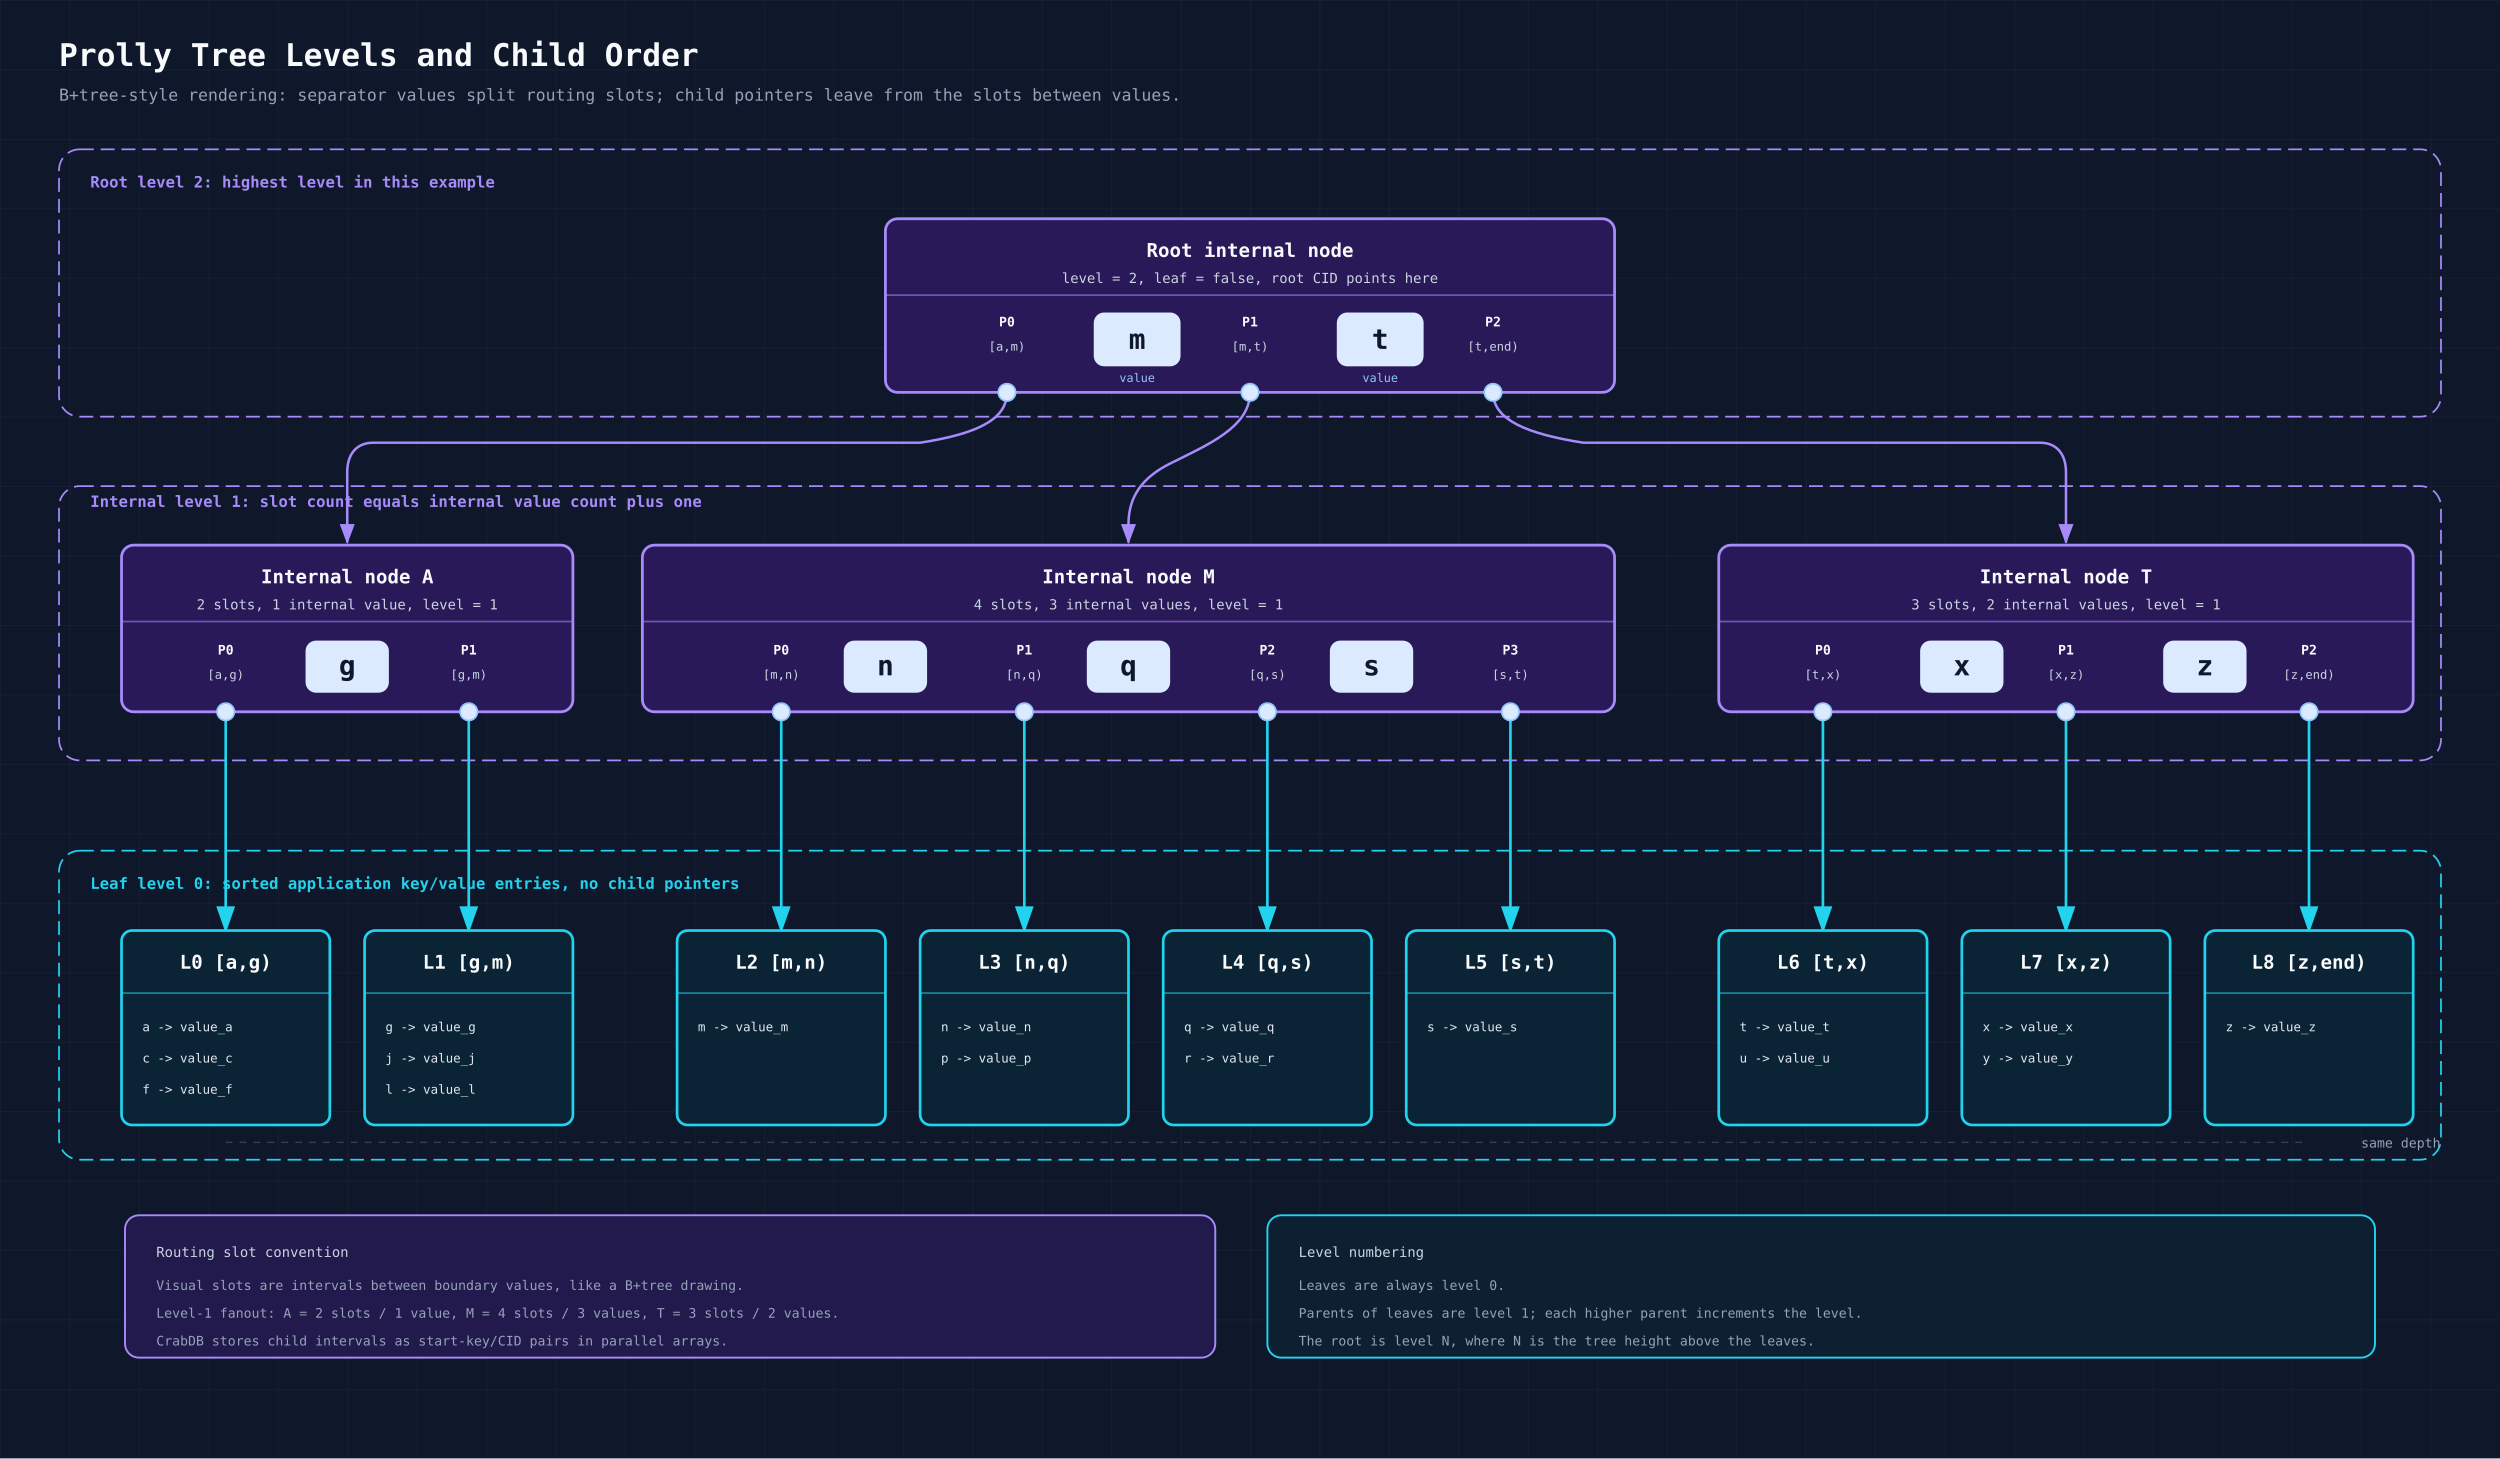
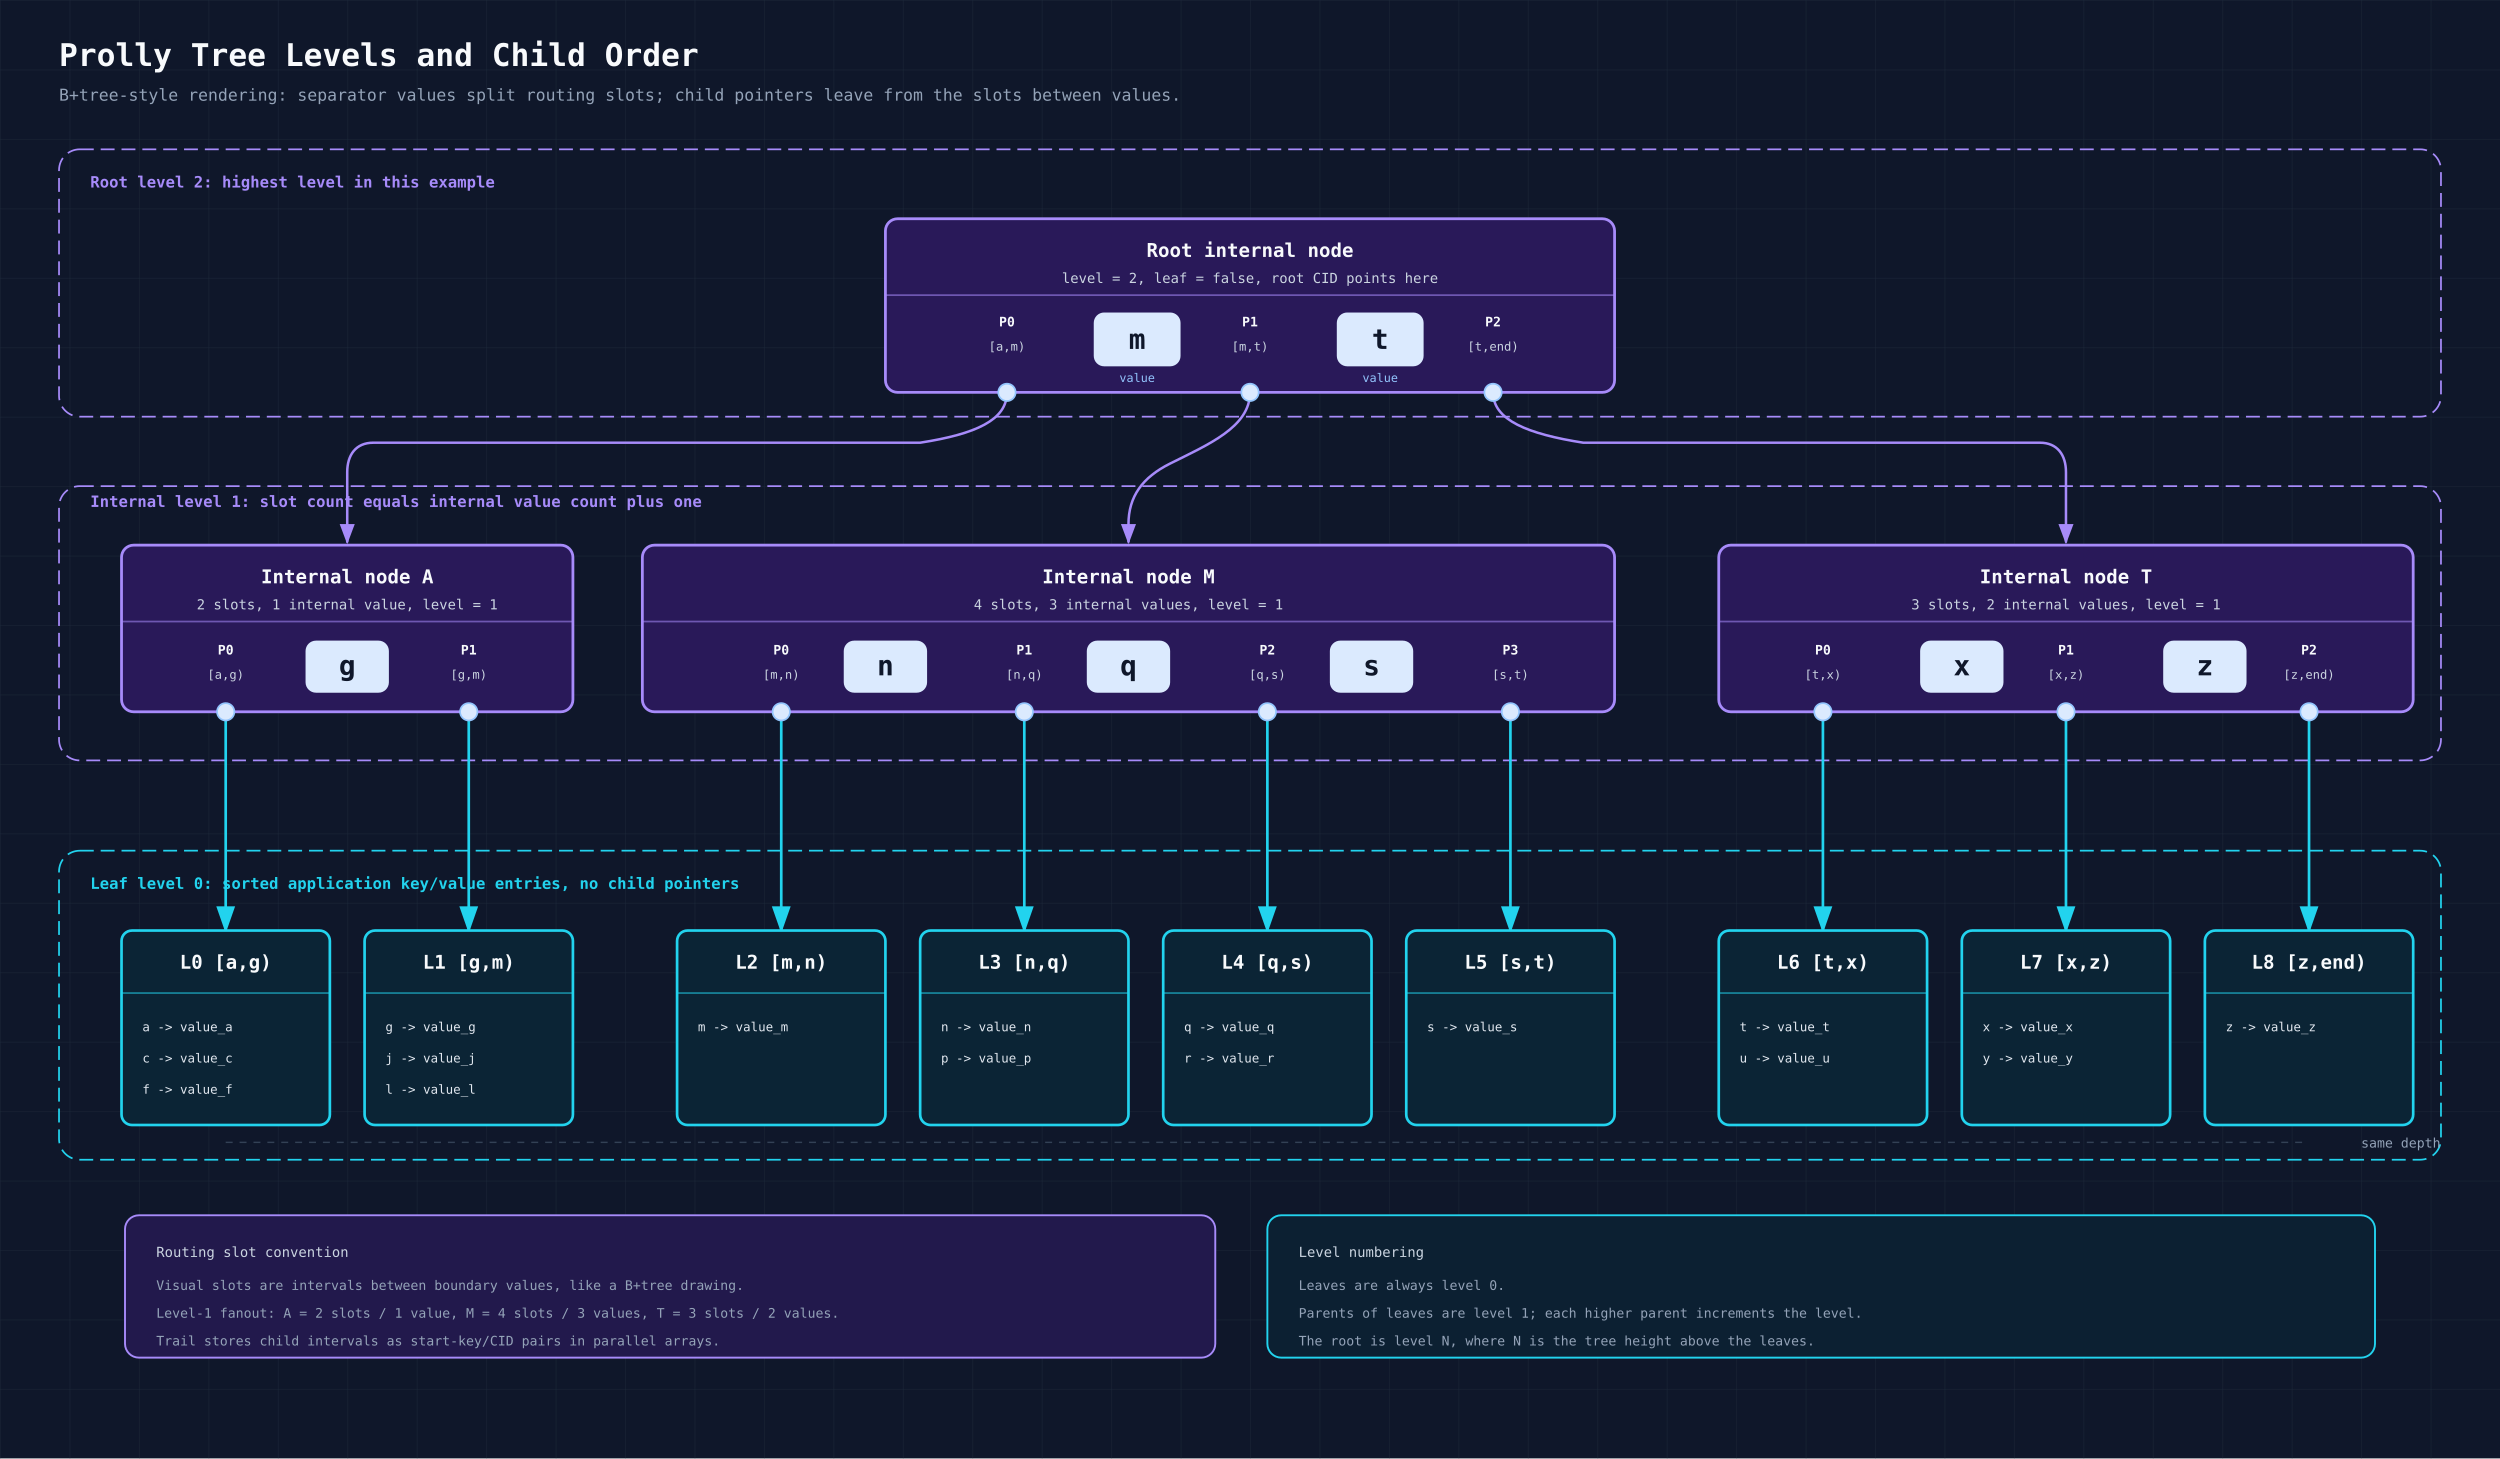
<svg xmlns="http://www.w3.org/2000/svg" viewBox="0 0 1440 840">
  <style>
    text { font-family: 'JetBrains Mono', 'SF Mono', 'Cascadia Code', monospace; }
    .title { fill: #f8fafc; font-size: 18px; font-weight: 700; }
    .subtitle { fill: #94a3b8; font-size: 9.5px; }
    .band-label { font-size: 9px; font-weight: 700; }
    .node-title { fill: #f8fafc; font-size: 11px; font-weight: 700; }
    .node-meta { fill: #cbd5e1; font-size: 8px; }
    .slot-label { fill: #f8fafc; font-size: 7.6px; font-weight: 700; }
    .slot-range { fill: #cbd5e1; font-size: 7px; }
    .key-text { fill: #0f172a; font-size: 16px; font-weight: 700; }
    .key-caption { fill: #93c5fd; font-size: 6.8px; }
    .leaf-text { fill: #e2e8f0; font-size: 7.2px; }
    .note { fill: #cbd5e1; font-size: 8px; }
    .muted { fill: #94a3b8; font-size: 7.6px; }
    .root-link { fill: none; stroke: #a78bfa; stroke-width: 1.45; stroke-linecap: round; stroke-linejoin: round; marker-end: url(#arrow-violet); }
    .leaf-link { fill: none; stroke: #22d3ee; stroke-width: 1.55; stroke-linecap: round; stroke-linejoin: round; marker-end: url(#arrow-cyan); }
    .guide { fill: none; stroke: #334155; stroke-width: 0.8; stroke-dasharray: 4,4; }
    .port { fill: #dbeafe; stroke: #93c5fd; stroke-width: 1; }
  </style>
  <defs>
    <pattern id="grid" width="40" height="40" patternUnits="userSpaceOnUse">
      <path d="M 40 0 L 0 0 0 40" fill="none" stroke="#1e293b" stroke-width="0.5" />
    </pattern>
    <marker id="arrow-violet" markerWidth="8" markerHeight="6" refX="7" refY="3" orient="auto">
      <polygon points="0 0, 8 3, 0 6" fill="#a78bfa" />
    </marker>
    <marker id="arrow-cyan" markerWidth="10" markerHeight="7" refX="9" refY="3.5" orient="auto">
      <polygon points="0 0, 10 3.5, 0 7" fill="#22d3ee" />
    </marker>
  </defs>
  <rect width="1440" height="840" fill="#0f172a" />
  <rect width="1440" height="840" fill="url(#grid)" />
  <text x="34" y="38" class="title">Prolly Tree Levels and Child Order</text>
  <text x="34" y="58" class="subtitle">B+tree-style rendering: separator values split routing slots; child pointers leave from the slots between values.</text>
  <rect x="34" y="86" width="1372" height="154" rx="12" fill="none" stroke="#a78bfa" stroke-width="1" stroke-dasharray="8,4" />
  <text x="52" y="108" fill="#a78bfa" class="band-label">Root level 2: highest level in this example</text>
  <rect x="34" y="280" width="1372" height="158" rx="12" fill="none" stroke="#a78bfa" stroke-width="1" stroke-dasharray="8,4" />
  <text x="52" y="292" fill="#a78bfa" class="band-label">Internal level 1: slot count equals internal value count plus one</text>
  <rect x="34" y="490" width="1372" height="178" rx="12" fill="none" stroke="#22d3ee" stroke-width="1" stroke-dasharray="8,4" />
  <text x="52" y="512" fill="#22d3ee" class="band-label">Leaf level 0: sorted application key/value entries, no child pointers</text>
  <path class="root-link" d="M 580 226 C 580 242 562 250 530 255 L 215 255 C 205 255 200 262 200 272 L 200 312" />
  <path class="root-link" d="M 720 226 C 720 246 696 256 674 267 C 658 275 650 286 650 302 L 650 312" />
  <path class="root-link" d="M 860 226 C 860 242 880 250 912 255 L 1175 255 C 1185 255 1190 262 1190 272 L 1190 312" />
  <path class="leaf-link" d="M 130 410 L 130 454 C 130 464 130 464 130 536" />
  <path class="leaf-link" d="M 270 410 L 270 454 C 270 464 270 464 270 536" />
  <path class="leaf-link" d="M 450 410 L 450 454 C 450 464 450 464 450 536" />
  <path class="leaf-link" d="M 590 410 L 590 454 C 590 464 590 464 590 536" />
  <path class="leaf-link" d="M 730 410 L 730 454 C 730 464 730 464 730 536" />
  <path class="leaf-link" d="M 870 410 L 870 454 C 870 464 870 464 870 536" />
  <path class="leaf-link" d="M 1050 410 L 1050 454 C 1050 464 1050 464 1050 536" />
  <path class="leaf-link" d="M 1190 410 L 1190 454 C 1190 464 1190 464 1190 536" />
  <path class="leaf-link" d="M 1330 410 L 1330 454 C 1330 464 1330 464 1330 536" />
  <line x1="130" y1="658" x2="1330" y2="658" class="guide" />
  <text x="1360" y="661" class="muted">same depth</text>
  <g transform="translate(510,126)">
    <rect width="420" height="100" rx="7" fill="#0f172a" />
    <rect width="420" height="100" rx="7" fill="rgba(76,29,149,0.44)" stroke="#a78bfa" stroke-width="1.6" />
    <text x="210" y="22" class="node-title" text-anchor="middle">Root internal node</text>
    <text x="210" y="37" class="node-meta" text-anchor="middle">level = 2, leaf = false, root CID points here</text>
    <line x1="0" y1="44" x2="420" y2="44" stroke="#a78bfa" stroke-opacity="0.55" />
    <text x="70" y="62" class="slot-label" text-anchor="middle">P0</text>
    <text x="70" y="76" class="slot-range" text-anchor="middle">[a,m)</text>
    <text x="210" y="62" class="slot-label" text-anchor="middle">P1</text>
    <text x="210" y="76" class="slot-range" text-anchor="middle">[m,t)</text>
    <text x="350" y="62" class="slot-label" text-anchor="middle">P2</text>
    <text x="350" y="76" class="slot-range" text-anchor="middle">[t,end)</text>
    <rect x="120" y="54" width="50" height="31" rx="6" fill="#dbeafe" />
    <text x="145" y="75" class="key-text" text-anchor="middle">m</text>
    <text x="145" y="94" class="key-caption" text-anchor="middle">value</text>
    <rect x="260" y="54" width="50" height="31" rx="6" fill="#dbeafe" />
    <text x="285" y="75" class="key-text" text-anchor="middle">t</text>
    <text x="285" y="94" class="key-caption" text-anchor="middle">value</text>
    <circle cx="70" cy="100" r="5" class="port" />
    <circle cx="210" cy="100" r="5" class="port" />
    <circle cx="350" cy="100" r="5" class="port" />
  </g>
  <g transform="translate(70,314)">
    <rect width="260" height="96" rx="7" fill="#0f172a" />
    <rect width="260" height="96" rx="7" fill="rgba(76,29,149,0.44)" stroke="#a78bfa" stroke-width="1.6" />
    <text x="130" y="22" class="node-title" text-anchor="middle">Internal node A</text>
    <text x="130" y="37" class="node-meta" text-anchor="middle">2 slots, 1 internal value, level = 1</text>
    <line x1="0" y1="44" x2="260" y2="44" stroke="#a78bfa" stroke-opacity="0.55" />
    <text x="60" y="63" class="slot-label" text-anchor="middle">P0</text>
    <text x="60" y="77" class="slot-range" text-anchor="middle">[a,g)</text>
    <text x="200" y="63" class="slot-label" text-anchor="middle">P1</text>
    <text x="200" y="77" class="slot-range" text-anchor="middle">[g,m)</text>
    <rect x="106" y="55" width="48" height="30" rx="6" fill="#dbeafe" />
    <text x="130" y="75" class="key-text" text-anchor="middle">g</text>
    <circle cx="60" cy="96" r="5" class="port" />
    <circle cx="200" cy="96" r="5" class="port" />
  </g>
  <g transform="translate(370,314)">
    <rect width="560" height="96" rx="7" fill="#0f172a" />
    <rect width="560" height="96" rx="7" fill="rgba(76,29,149,0.44)" stroke="#a78bfa" stroke-width="1.6" />
    <text x="280" y="22" class="node-title" text-anchor="middle">Internal node M</text>
    <text x="280" y="37" class="node-meta" text-anchor="middle">4 slots, 3 internal values, level = 1</text>
    <line x1="0" y1="44" x2="560" y2="44" stroke="#a78bfa" stroke-opacity="0.55" />
    <text x="80" y="63" class="slot-label" text-anchor="middle">P0</text>
    <text x="80" y="77" class="slot-range" text-anchor="middle">[m,n)</text>
    <text x="220" y="63" class="slot-label" text-anchor="middle">P1</text>
    <text x="220" y="77" class="slot-range" text-anchor="middle">[n,q)</text>
    <text x="360" y="63" class="slot-label" text-anchor="middle">P2</text>
    <text x="360" y="77" class="slot-range" text-anchor="middle">[q,s)</text>
    <text x="500" y="63" class="slot-label" text-anchor="middle">P3</text>
    <text x="500" y="77" class="slot-range" text-anchor="middle">[s,t)</text>
    <rect x="116" y="55" width="48" height="30" rx="6" fill="#dbeafe" />
    <text x="140" y="75" class="key-text" text-anchor="middle">n</text>
    <rect x="256" y="55" width="48" height="30" rx="6" fill="#dbeafe" />
    <text x="280" y="75" class="key-text" text-anchor="middle">q</text>
    <rect x="396" y="55" width="48" height="30" rx="6" fill="#dbeafe" />
    <text x="420" y="75" class="key-text" text-anchor="middle">s</text>
    <circle cx="80" cy="96" r="5" class="port" />
    <circle cx="220" cy="96" r="5" class="port" />
    <circle cx="360" cy="96" r="5" class="port" />
    <circle cx="500" cy="96" r="5" class="port" />
  </g>
  <g transform="translate(990,314)">
    <rect width="400" height="96" rx="7" fill="#0f172a" />
    <rect width="400" height="96" rx="7" fill="rgba(76,29,149,0.44)" stroke="#a78bfa" stroke-width="1.6" />
    <text x="200" y="22" class="node-title" text-anchor="middle">Internal node T</text>
    <text x="200" y="37" class="node-meta" text-anchor="middle">3 slots, 2 internal values, level = 1</text>
    <line x1="0" y1="44" x2="400" y2="44" stroke="#a78bfa" stroke-opacity="0.55" />
    <text x="60" y="63" class="slot-label" text-anchor="middle">P0</text>
    <text x="60" y="77" class="slot-range" text-anchor="middle">[t,x)</text>
    <text x="200" y="63" class="slot-label" text-anchor="middle">P1</text>
    <text x="200" y="77" class="slot-range" text-anchor="middle">[x,z)</text>
    <text x="340" y="63" class="slot-label" text-anchor="middle">P2</text>
    <text x="340" y="77" class="slot-range" text-anchor="middle">[z,end)</text>
    <rect x="116" y="55" width="48" height="30" rx="6" fill="#dbeafe" />
    <text x="140" y="75" class="key-text" text-anchor="middle">x</text>
    <rect x="256" y="55" width="48" height="30" rx="6" fill="#dbeafe" />
    <text x="280" y="75" class="key-text" text-anchor="middle">z</text>
    <circle cx="60" cy="96" r="5" class="port" />
    <circle cx="200" cy="96" r="5" class="port" />
    <circle cx="340" cy="96" r="5" class="port" />
  </g>
  <g transform="translate(70,536)">
    <rect width="120" height="112" rx="6" fill="#0f172a" />
    <rect width="120" height="112" rx="6" fill="rgba(8,51,68,0.45)" stroke="#22d3ee" stroke-width="1.55" />
    <text x="60" y="22" class="node-title" text-anchor="middle">L0 [a,g)</text>
    <line x1="0" y1="36" x2="120" y2="36" stroke="#22d3ee" stroke-opacity="0.55" />
    <text x="12" y="58" class="leaf-text">a -&gt; value_a</text>
    <text x="12" y="76" class="leaf-text">c -&gt; value_c</text>
    <text x="12" y="94" class="leaf-text">f -&gt; value_f</text>
  </g>
  <g transform="translate(210,536)">
    <rect width="120" height="112" rx="6" fill="#0f172a" />
    <rect width="120" height="112" rx="6" fill="rgba(8,51,68,0.45)" stroke="#22d3ee" stroke-width="1.55" />
    <text x="60" y="22" class="node-title" text-anchor="middle">L1 [g,m)</text>
    <line x1="0" y1="36" x2="120" y2="36" stroke="#22d3ee" stroke-opacity="0.55" />
    <text x="12" y="58" class="leaf-text">g -&gt; value_g</text>
    <text x="12" y="76" class="leaf-text">j -&gt; value_j</text>
    <text x="12" y="94" class="leaf-text">l -&gt; value_l</text>
  </g>
  <g transform="translate(390,536)">
    <rect width="120" height="112" rx="6" fill="#0f172a" />
    <rect width="120" height="112" rx="6" fill="rgba(8,51,68,0.45)" stroke="#22d3ee" stroke-width="1.55" />
    <text x="60" y="22" class="node-title" text-anchor="middle">L2 [m,n)</text>
    <line x1="0" y1="36" x2="120" y2="36" stroke="#22d3ee" stroke-opacity="0.55" />
    <text x="12" y="58" class="leaf-text">m -&gt; value_m</text>
  </g>
  <g transform="translate(530,536)">
    <rect width="120" height="112" rx="6" fill="#0f172a" />
    <rect width="120" height="112" rx="6" fill="rgba(8,51,68,0.45)" stroke="#22d3ee" stroke-width="1.55" />
    <text x="60" y="22" class="node-title" text-anchor="middle">L3 [n,q)</text>
    <line x1="0" y1="36" x2="120" y2="36" stroke="#22d3ee" stroke-opacity="0.55" />
    <text x="12" y="58" class="leaf-text">n -&gt; value_n</text>
    <text x="12" y="76" class="leaf-text">p -&gt; value_p</text>
  </g>
  <g transform="translate(670,536)">
    <rect width="120" height="112" rx="6" fill="#0f172a" />
    <rect width="120" height="112" rx="6" fill="rgba(8,51,68,0.45)" stroke="#22d3ee" stroke-width="1.55" />
    <text x="60" y="22" class="node-title" text-anchor="middle">L4 [q,s)</text>
    <line x1="0" y1="36" x2="120" y2="36" stroke="#22d3ee" stroke-opacity="0.55" />
    <text x="12" y="58" class="leaf-text">q -&gt; value_q</text>
    <text x="12" y="76" class="leaf-text">r -&gt; value_r</text>
  </g>
  <g transform="translate(810,536)">
    <rect width="120" height="112" rx="6" fill="#0f172a" />
    <rect width="120" height="112" rx="6" fill="rgba(8,51,68,0.45)" stroke="#22d3ee" stroke-width="1.55" />
    <text x="60" y="22" class="node-title" text-anchor="middle">L5 [s,t)</text>
    <line x1="0" y1="36" x2="120" y2="36" stroke="#22d3ee" stroke-opacity="0.55" />
    <text x="12" y="58" class="leaf-text">s -&gt; value_s</text>
  </g>
  <g transform="translate(990,536)">
    <rect width="120" height="112" rx="6" fill="#0f172a" />
    <rect width="120" height="112" rx="6" fill="rgba(8,51,68,0.45)" stroke="#22d3ee" stroke-width="1.55" />
    <text x="60" y="22" class="node-title" text-anchor="middle">L6 [t,x)</text>
    <line x1="0" y1="36" x2="120" y2="36" stroke="#22d3ee" stroke-opacity="0.55" />
    <text x="12" y="58" class="leaf-text">t -&gt; value_t</text>
    <text x="12" y="76" class="leaf-text">u -&gt; value_u</text>
  </g>
  <g transform="translate(1130,536)">
    <rect width="120" height="112" rx="6" fill="#0f172a" />
    <rect width="120" height="112" rx="6" fill="rgba(8,51,68,0.45)" stroke="#22d3ee" stroke-width="1.55" />
    <text x="60" y="22" class="node-title" text-anchor="middle">L7 [x,z)</text>
    <line x1="0" y1="36" x2="120" y2="36" stroke="#22d3ee" stroke-opacity="0.55" />
    <text x="12" y="58" class="leaf-text">x -&gt; value_x</text>
    <text x="12" y="76" class="leaf-text">y -&gt; value_y</text>
  </g>
  <g transform="translate(1270,536)">
    <rect width="120" height="112" rx="6" fill="#0f172a" />
    <rect width="120" height="112" rx="6" fill="rgba(8,51,68,0.45)" stroke="#22d3ee" stroke-width="1.55" />
    <text x="60" y="22" class="node-title" text-anchor="middle">L8 [z,end)</text>
    <line x1="0" y1="36" x2="120" y2="36" stroke="#22d3ee" stroke-opacity="0.55" />
    <text x="12" y="58" class="leaf-text">z -&gt; value_z</text>
  </g>
  <g transform="translate(72,700)">
    <rect width="628" height="82" rx="8" fill="#0f172a" />
    <rect width="628" height="82" rx="8" fill="rgba(76,29,149,0.32)" stroke="#a78bfa" stroke-width="1.1" />
    <text x="18" y="24" class="note">Routing slot convention</text>
    <text x="18" y="43" class="muted">Visual slots are intervals between boundary values, like a B+tree drawing.</text>
    <text x="18" y="59" class="muted">Level-1 fanout: A = 2 slots / 1 value, M = 4 slots / 3 values, T = 3 slots / 2 values.</text>
-     <text x="18" y="75" class="muted">CrabDB stores child intervals as start-key/CID pairs in parallel arrays.</text>
+     <text x="18" y="75" class="muted">Trail stores child intervals as start-key/CID pairs in parallel arrays.</text>
  </g>
  <g transform="translate(730,700)">
    <rect width="638" height="82" rx="8" fill="#0f172a" />
    <rect width="638" height="82" rx="8" fill="rgba(8,51,68,0.32)" stroke="#22d3ee" stroke-width="1.1" />
    <text x="18" y="24" class="note">Level numbering</text>
    <text x="18" y="43" class="muted">Leaves are always level 0.</text>
    <text x="18" y="59" class="muted">Parents of leaves are level 1; each higher parent increments the level.</text>
    <text x="18" y="75" class="muted">The root is level N, where N is the tree height above the leaves.</text>
  </g>
</svg>
